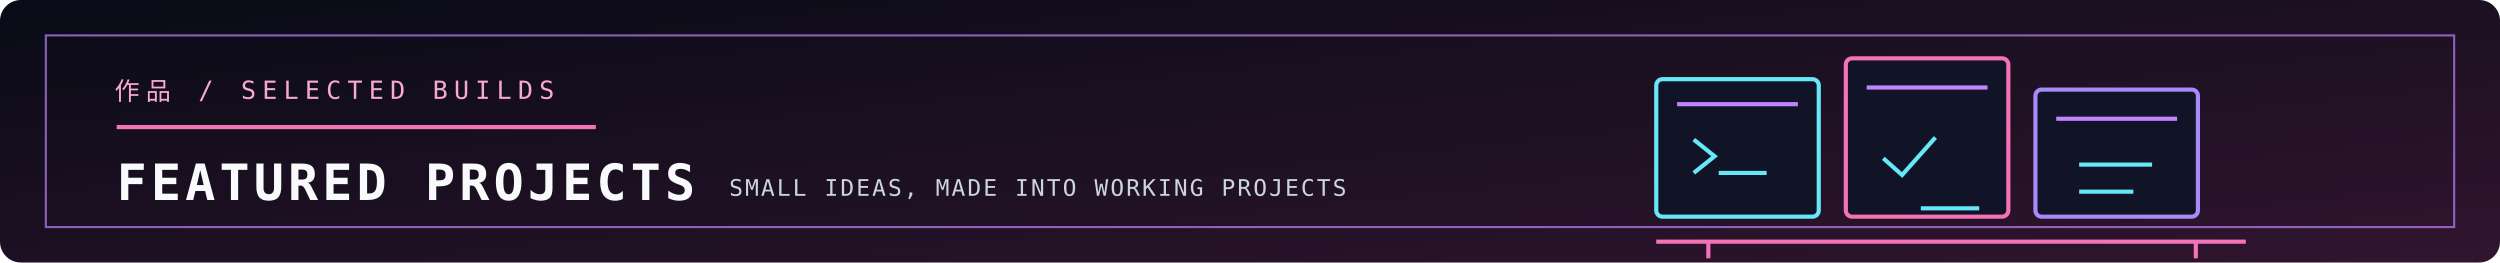
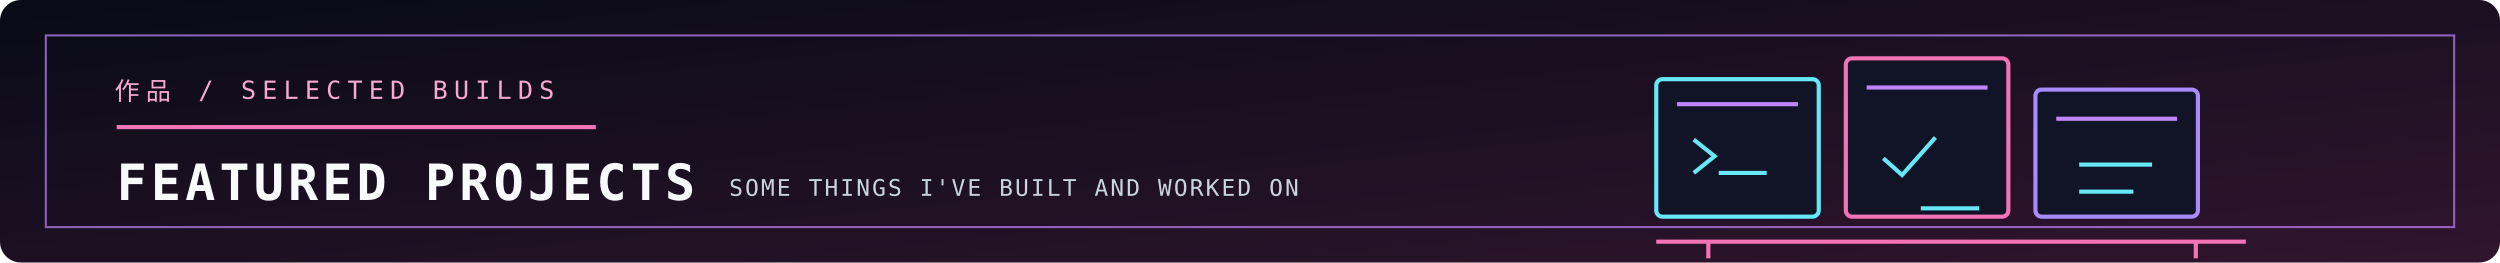
<svg xmlns="http://www.w3.org/2000/svg" width="1200" height="126" viewBox="0 0 1200 126" role="img" aria-labelledby="title desc">
  <defs>
    <linearGradient id="bg" x2="1" y2="1">
      <stop stop-color="#090b17" />
      <stop offset="1" stop-color="#30152e" />
    </linearGradient>
  </defs>
  <rect width="1200" height="126" rx="10" fill="url(#bg)" />
  <path d="M22 17h1156v92H22zM22 17h24M22 17v24M1178 17h-24M1178 17v24M22 109h24M22 109V85m1156 24h-24m24 0V85" fill="none" stroke="#c084fc" stroke-opacity=".7" />
  <text x="55" y="48" fill="#f9a8d4" font-family="monospace" font-size="12" letter-spacing="3">作品  /  SELECTED BUILDS</text>
  <path d="M56 61h230" stroke="#f472b6" stroke-width="2" />
  <text x="56" y="96" fill="#f8fafc" font-family="monospace" font-size="24" font-weight="700" letter-spacing="2">FEATURED PROJECTS</text>
-   <text x="350" y="94" fill="#cbd5e1" font-family="monospace" font-size="11" letter-spacing="1">SMALL IDEAS, MADE INTO WORKING PROJECTS</text>
+   <text x="350" y="94" fill="#cbd5e1" font-family="monospace" font-size="11" letter-spacing="1">SOME THINGS I'VE BUILT AND WORKED ON</text>
  <g transform="translate(795 28)" stroke-width="2">
    <rect x="0" y="10" width="78" height="66" rx="3" fill="#111426" stroke="#67e8f9" />
    <rect x="91" y="0" width="78" height="76" rx="3" fill="#111426" stroke="#f472b6" />
    <rect x="182" y="15" width="78" height="61" rx="3" fill="#111426" stroke="#a78bfa" />
    <path d="M10 22h58M101 14h58M192 29h58" stroke="#c084fc" />
    <path d="m18 39 10 8-10 8m12 0h23m56-7 9 8 16-18m-7 34h28m48-21h35m-35 13h26" fill="none" stroke="#67e8f9" />
    <path d="M0 88h283" stroke="#f472b6" />
    <path d="M25 88v8m234-8v8" stroke="#f472b6" />
  </g>
</svg>
